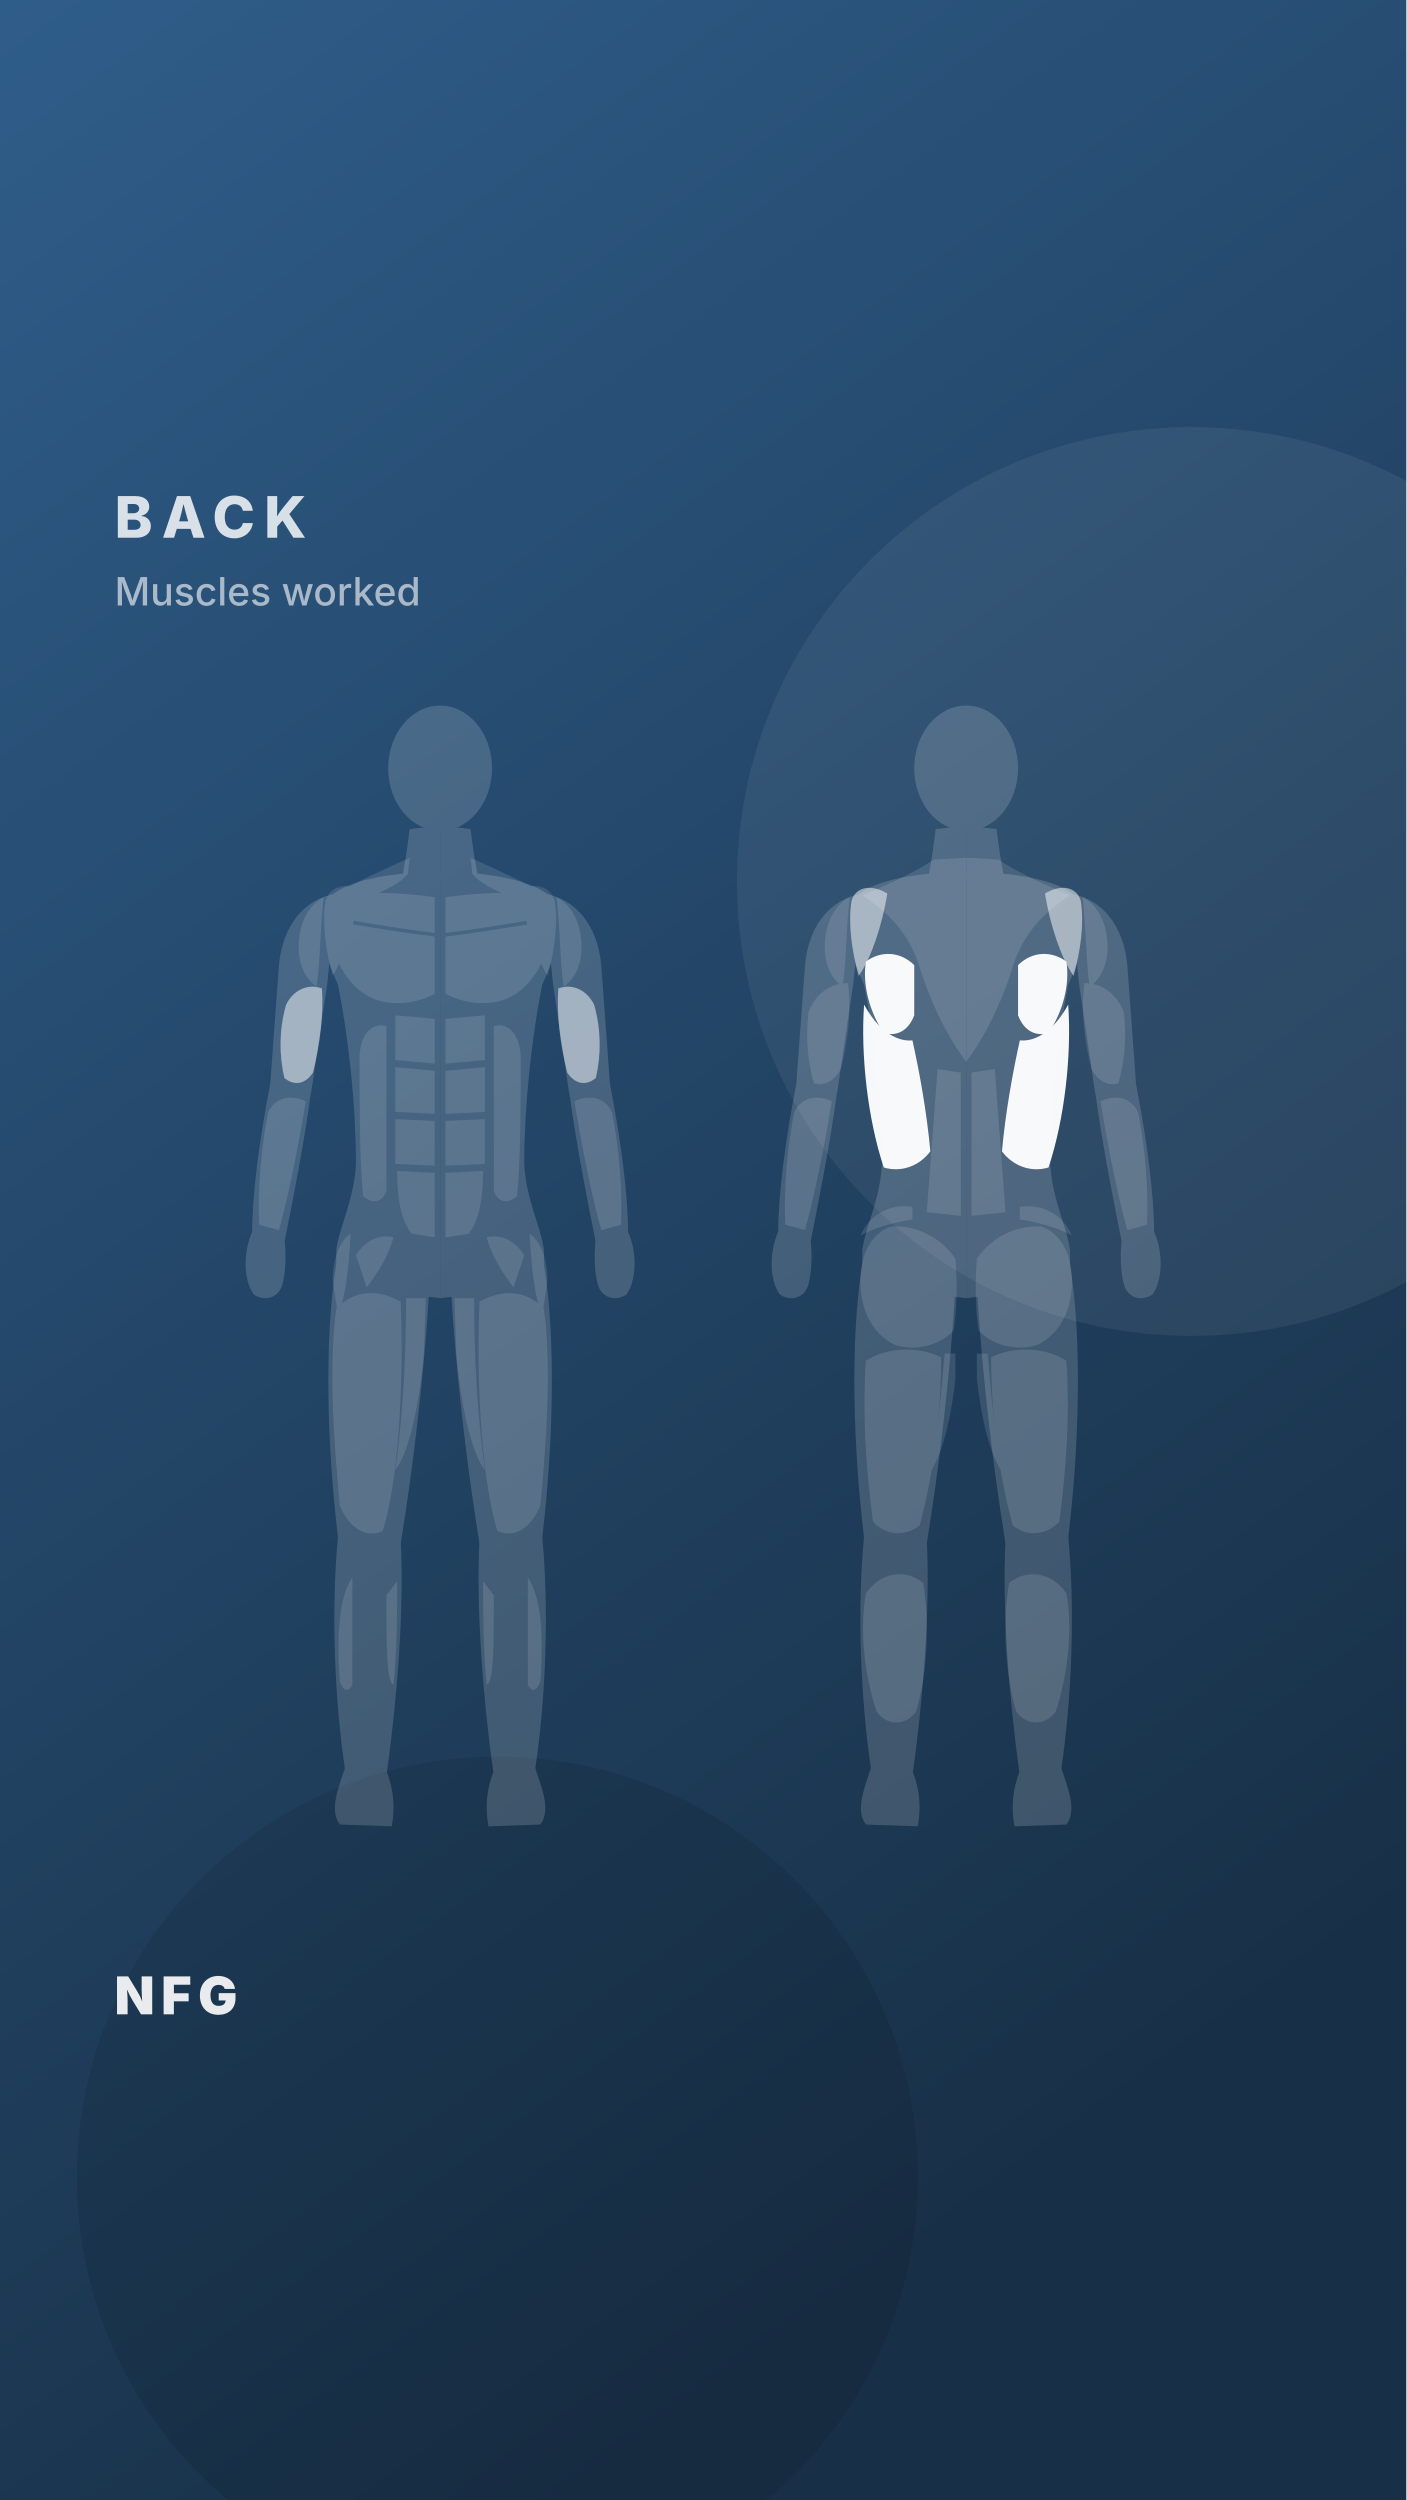
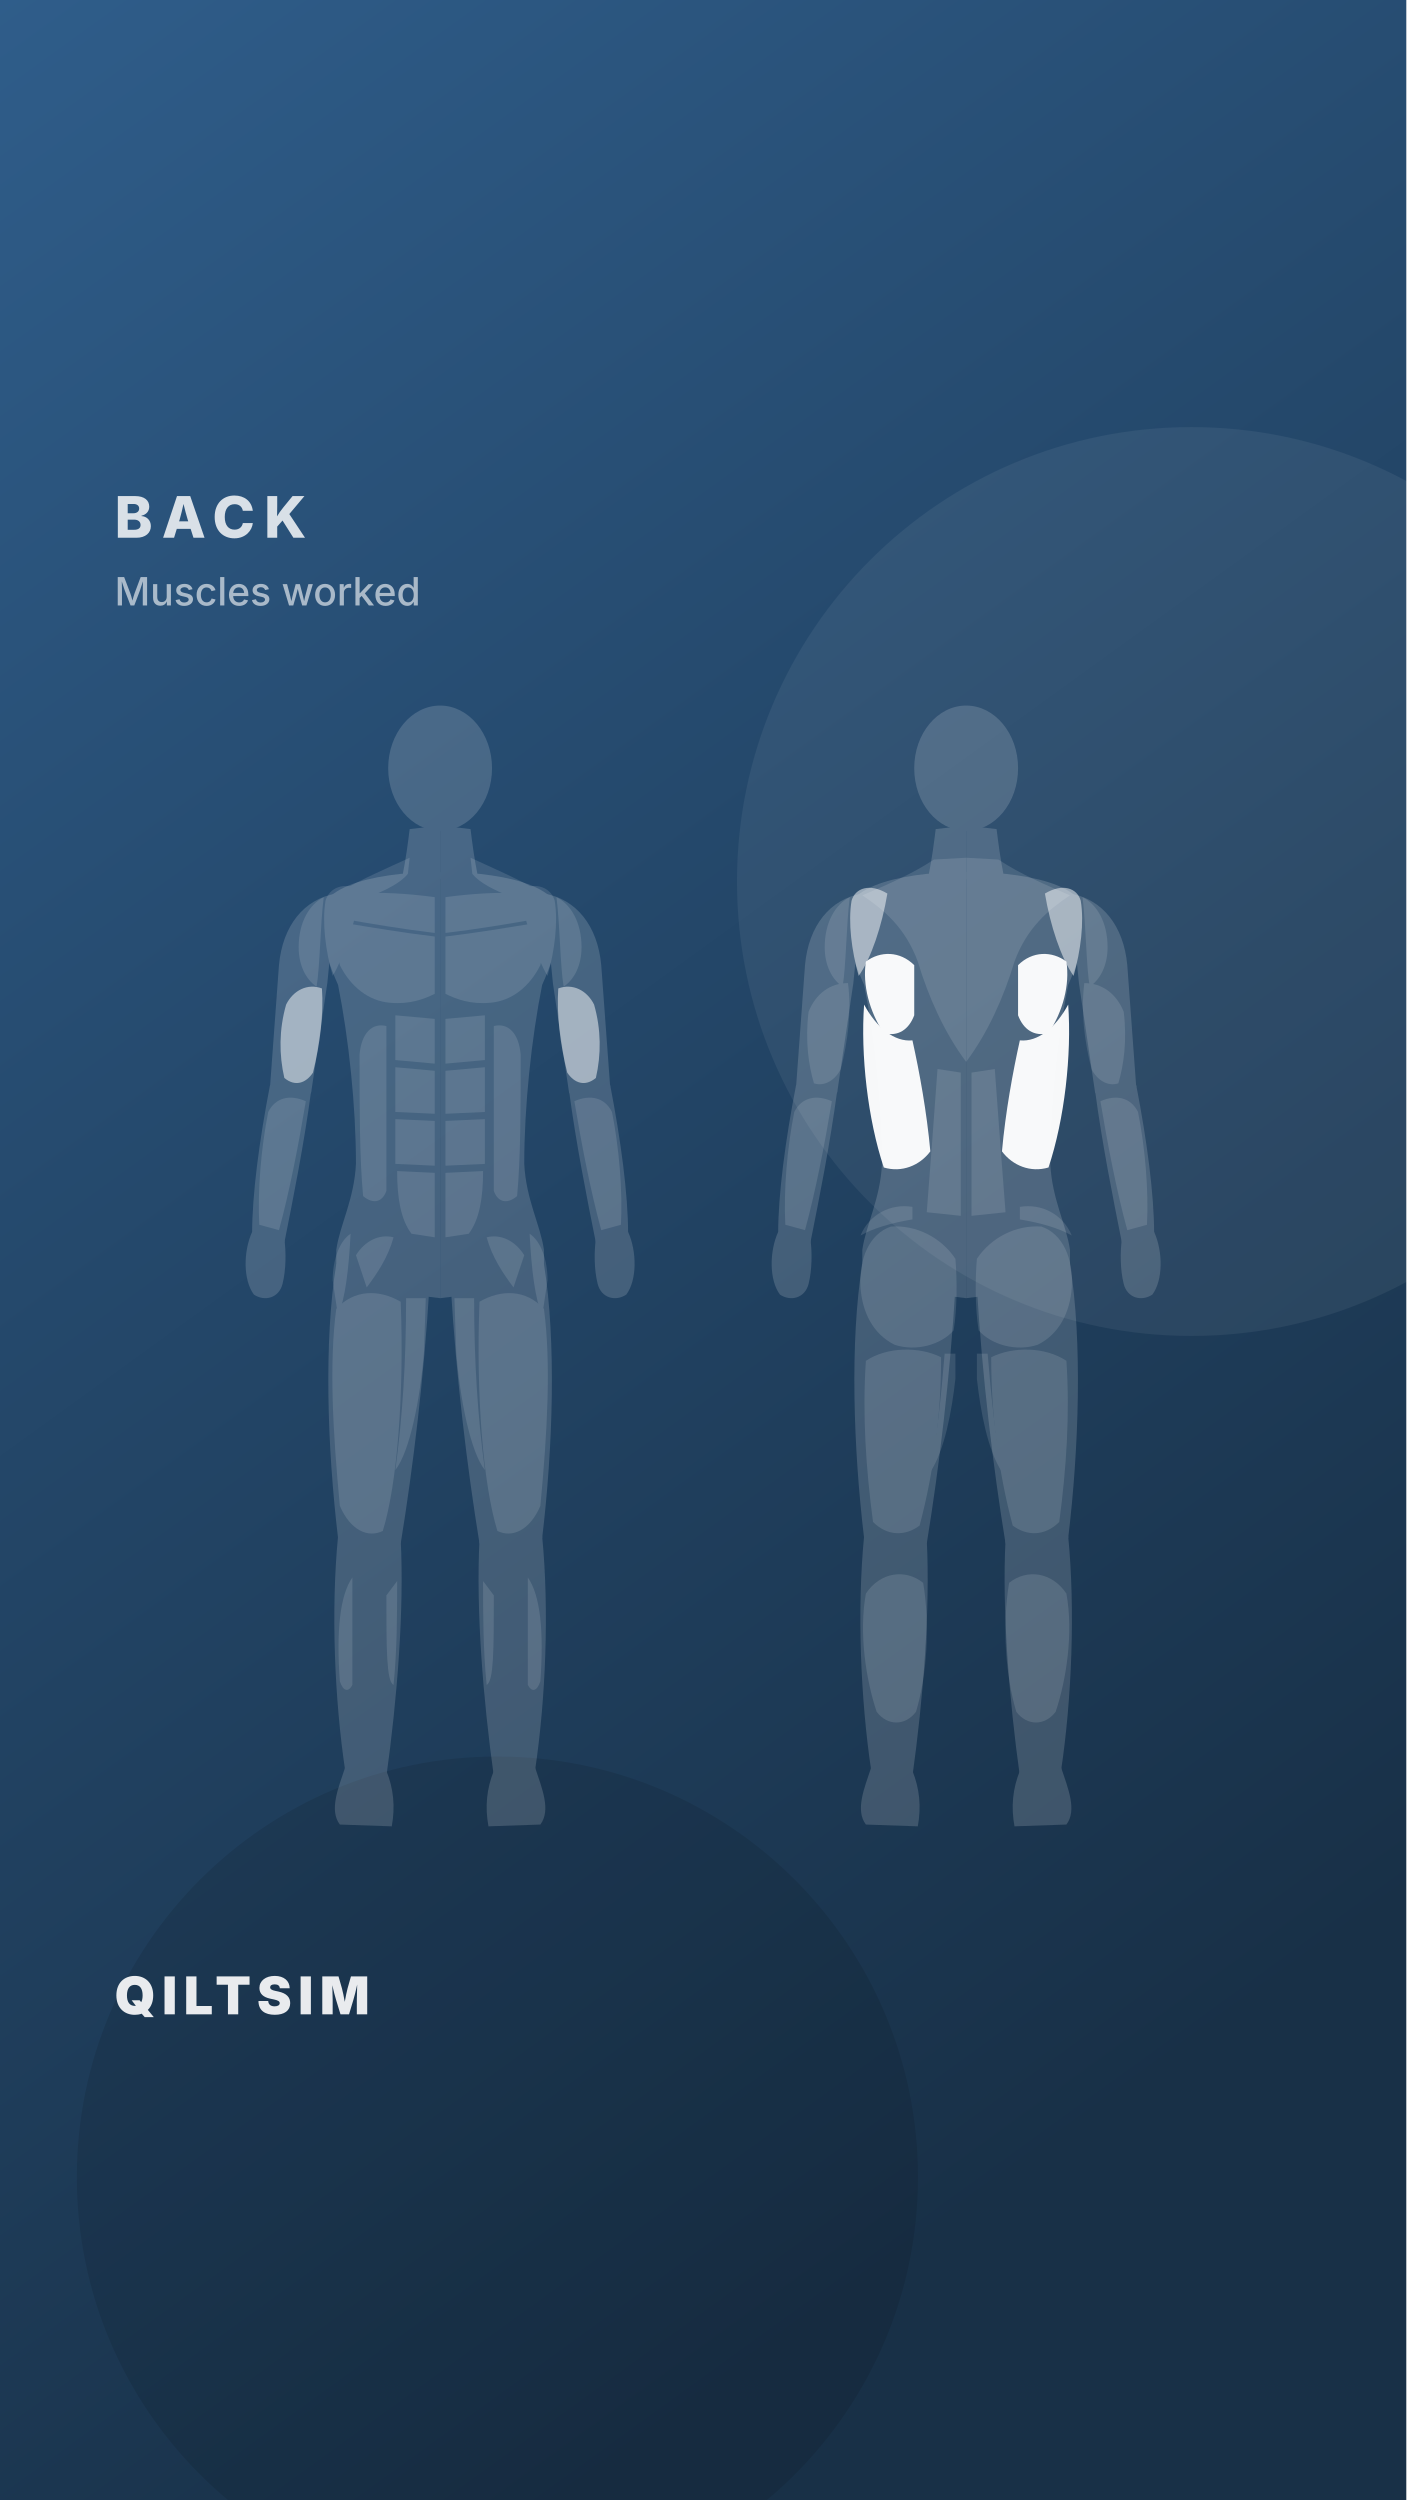
<svg xmlns="http://www.w3.org/2000/svg" viewBox="0 0 1080 1920" width="1080" height="1920" role="img" aria-label="Chest-Supported Dumbbell Row: muscles worked">
  <defs>
    <linearGradient id="bg" x1="0" y1="0" x2="0.4" y2="1">
      <stop offset="0" stop-color="#2F5D8A" />
      <stop offset="1" stop-color="#183047" />
    </linearGradient>
  </defs>
  <rect width="1080" height="1920" fill="url(#bg)" />
  <circle cx="915" cy="677" r="349" fill="#FFFFFF" fill-opacity="0.06" />
  <circle cx="382" cy="1672" r="323" fill="#000000" fill-opacity="0.10" />
  <g transform="translate(338.0,535.0) scale(1.375)">
    <g opacity="0.16">
      <ellipse cx="0" cy="40" rx="29" ry="35" fill="#FFFFFF" />
      <path d="M0,72 L17,74 C18,82 19,90 21,100 L0,102 Z" fill="#FFFFFF" />
      <path d="M0,72 L17,74 C18,82 19,90 21,100 L0,102 Z" fill="#FFFFFF" transform="scale(-1,1)" />
      <path d="M0,98 L22,99 C40,101 55,105 63,113 C70,121 66,141 57,161 C51,191 47,229 47,261 C48,281 56,295 58,309 L58,322 C40,330 18,334 0,336 Z" fill="#FFFFFF" />
      <path d="M0,98 L22,99 C40,101 55,105 63,113 C70,121 66,141 57,161 C51,191 47,229 47,261 C48,281 56,295 58,309 L58,322 C40,330 18,334 0,336 Z" fill="#FFFFFF" transform="scale(-1,1)" />
      <path d="M58,110 C76,113 88,128 90,150 L95,218 C91,227 77,229 72,221 L63,160 Z" fill="#FFFFFF" />
      <path d="M58,110 C76,113 88,128 90,150 L95,218 C91,227 77,229 72,221 L63,160 Z" fill="#FFFFFF" transform="scale(-1,1)" />
      <path d="M72,220 L95,217 C101,248 105,278 105,300 L87,305 C82,280 76,250 72,220 Z" fill="#FFFFFF" />
      <path d="M72,220 L95,217 C101,248 105,278 105,300 L87,305 C82,280 76,250 72,220 Z" fill="#FFFFFF" transform="scale(-1,1)" />
      <path d="M87,303 L105,299 C110,310 110,326 104,334 C98,338 90,336 88,328 C86,320 86,310 87,303 Z" fill="#FFFFFF" />
      <path d="M87,303 L105,299 C110,310 110,326 104,334 C98,338 90,336 88,328 C86,320 86,310 87,303 Z" fill="#FFFFFF" transform="scale(-1,1)" />
      <path d="M6,330 L58,317 C65,360 63,420 57,470 L22,473 C15,430 9,380 6,330 Z" fill="#FFFFFF" />
      <path d="M6,330 L58,317 C65,360 63,420 57,470 L22,473 C15,430 9,380 6,330 Z" fill="#FFFFFF" transform="scale(-1,1)" />
      <path d="M22,471 L57,469 C61,510 59,560 53,600 L30,603 C24,560 20,510 22,471 Z" fill="#FFFFFF" />
      <path d="M22,471 L57,469 C61,510 59,560 53,600 L30,603 C24,560 20,510 22,471 Z" fill="#FFFFFF" transform="scale(-1,1)" />
      <path d="M30,600 L53,598 C57,610 62,622 56,630 L27,631 C25,620 26,610 30,600 Z" fill="#FFFFFF" />
      <path d="M30,600 L53,598 C57,610 62,622 56,630 L27,631 C25,620 26,610 30,600 Z" fill="#FFFFFF" transform="scale(-1,1)" />
    </g>
    <g opacity="0.12">
      <path d="M17,90 C30,96 44,102 56,109 L40,112 C30,108 22,104 18,99 Z" fill="#FFFFFF" />
      <path d="M17,90 C30,96 44,102 56,109 L40,112 C30,108 22,104 18,99 Z" fill="#FFFFFF" transform="scale(-1,1)" />
      <path d="M44,108 C54,103 62,107 64,114 C66,126 64,142 60,156 C54,146 48,128 44,108 Z" fill="#FFFFFF" />
      <path d="M44,108 C54,103 62,107 64,114 C66,126 64,142 60,156 C54,146 48,128 44,108 Z" fill="#FFFFFF" transform="scale(-1,1)" />
      <path d="M65,112 C73,116 79,126 79,140 C79,150 75,158 69,162 C67,150 67,128 65,112 Z" fill="#FFFFFF" />
      <path d="M65,112 C73,116 79,126 79,140 C79,150 75,158 69,162 C67,150 67,128 65,112 Z" fill="#FFFFFF" transform="scale(-1,1)" />
      <path d="M3,134 C20,132 38,129 56,126 C58,134 58,142 56,150 C50,162 40,170 28,171 C17,172 9,169 3,166 Z" fill="#FFFFFF" />
      <path d="M3,134 C20,132 38,129 56,126 C58,134 58,142 56,150 C50,162 40,170 28,171 C17,172 9,169 3,166 Z" fill="#FFFFFF" transform="scale(-1,1)" />
      <path d="M3,112 C18,110 34,109 46,110 C51,114 54,119 55,124 C38,127 20,130 3,132 Z" fill="#FFFFFF" />
      <path d="M3,112 C18,110 34,109 46,110 C51,114 54,119 55,124 C38,127 20,130 3,132 Z" fill="#FFFFFF" transform="scale(-1,1)" />
      <path d="M75,226 C84,222 92,224 96,232 C100,252 102,276 101,295 L90,298 C84,276 79,250 75,226 Z" fill="#FFFFFF" />
      <path d="M75,226 C84,222 92,224 96,232 C100,252 102,276 101,295 L90,298 C84,276 79,250 75,226 Z" fill="#FFFFFF" transform="scale(-1,1)" />
      <path d="M3,180 L25,178 L25,203 L3,205 Z" fill="#FFFFFF" />
      <path d="M3,180 L25,178 L25,203 L3,205 Z" fill="#FFFFFF" transform="scale(-1,1)" />
      <path d="M3,209 L25,207 L25,232 L3,233 Z" fill="#FFFFFF" />
      <path d="M3,209 L25,207 L25,232 L3,233 Z" fill="#FFFFFF" transform="scale(-1,1)" />
      <path d="M3,237 L25,236 L25,261 L3,262 Z" fill="#FFFFFF" />
      <path d="M3,237 L25,236 L25,261 L3,262 Z" fill="#FFFFFF" transform="scale(-1,1)" />
      <path d="M3,266 L24,265 C24,280 22,292 16,300 L3,302 Z" fill="#FFFFFF" />
      <path d="M3,266 L24,265 C24,280 22,292 16,300 L3,302 Z" fill="#FFFFFF" transform="scale(-1,1)" />
      <path d="M30,184 C38,182 44,188 45,200 C45,230 45,258 43,279 C37,284 32,282 30,276 C30,246 30,214 30,184 Z" fill="#FFFFFF" />
      <path d="M30,184 C38,182 44,188 45,200 C45,230 45,258 43,279 C37,284 32,282 30,276 C30,246 30,214 30,184 Z" fill="#FFFFFF" transform="scale(-1,1)" />
      <path d="M26,302 C34,300 42,304 47,312 L41,330 C35,322 29,313 26,302 Z" fill="#FFFFFF" />
      <path d="M26,302 C34,300 42,304 47,312 L41,330 C35,322 29,313 26,302 Z" fill="#FFFFFF" transform="scale(-1,1)" />
      <path d="M50,300 C56,304 60,314 60,326 L57,346 C53,336 51,320 50,300 Z" fill="#FFFFFF" />
      <path d="M50,300 C56,304 60,314 60,326 L57,346 C53,336 51,320 50,300 Z" fill="#FFFFFF" transform="scale(-1,1)" />
      <path d="M22,338 C34,331 48,331 58,342 C62,372 60,410 56,452 C50,466 40,470 32,466 C24,440 20,390 22,338 Z" fill="#FFFFFF" />
      <path d="M22,338 C34,331 48,331 58,342 C62,372 60,410 56,452 C50,466 40,470 32,466 C24,440 20,390 22,338 Z" fill="#FFFFFF" transform="scale(-1,1)" />
      <path d="M8,336 L19,336 C19,372 21,402 25,432 C17,422 11,392 9,366 Z" fill="#FFFFFF" />
      <path d="M8,336 L19,336 C19,372 21,402 25,432 C17,422 11,392 9,366 Z" fill="#FFFFFF" transform="scale(-1,1)" />
      <path d="M49,492 C56,502 58,522 56,550 C54,556 51,556 49,552 C49,530 49,512 49,492 Z" fill="#FFFFFF" />
      <path d="M49,492 C56,502 58,522 56,550 C54,556 51,556 49,552 C49,530 49,512 49,492 Z" fill="#FFFFFF" transform="scale(-1,1)" />
      <path d="M24,494 C24,512 24,532 26,552 C30,550 30,532 30,502 Z" fill="#FFFFFF" />
      <path d="M24,494 C24,512 24,532 26,552 C30,550 30,532 30,502 Z" fill="#FFFFFF" transform="scale(-1,1)" />
    </g>
    <g opacity="0.5">
      <path d="M66,163 C74,160 82,164 86,172 C90,186 90,200 87,213 C81,218 75,216 71,210 C67,194 65,177 66,163 Z" fill="#FFFFFF" />
      <path d="M66,163 C74,160 82,164 86,172 C90,186 90,200 87,213 C81,218 75,216 71,210 C67,194 65,177 66,163 Z" fill="#FFFFFF" transform="scale(-1,1)" />
    </g>
  </g>
  <g transform="translate(742.0,535.0) scale(1.375)">
    <g opacity="0.16">
      <ellipse cx="0" cy="40" rx="29" ry="35" fill="#FFFFFF" />
      <path d="M0,72 L17,74 C18,82 19,90 21,100 L0,102 Z" fill="#FFFFFF" />
      <path d="M0,72 L17,74 C18,82 19,90 21,100 L0,102 Z" fill="#FFFFFF" transform="scale(-1,1)" />
      <path d="M0,98 L22,99 C40,101 55,105 63,113 C70,121 66,141 57,161 C51,191 47,229 47,261 C48,281 56,295 58,309 L58,322 C40,330 18,334 0,336 Z" fill="#FFFFFF" />
      <path d="M0,98 L22,99 C40,101 55,105 63,113 C70,121 66,141 57,161 C51,191 47,229 47,261 C48,281 56,295 58,309 L58,322 C40,330 18,334 0,336 Z" fill="#FFFFFF" transform="scale(-1,1)" />
      <path d="M58,110 C76,113 88,128 90,150 L95,218 C91,227 77,229 72,221 L63,160 Z" fill="#FFFFFF" />
      <path d="M58,110 C76,113 88,128 90,150 L95,218 C91,227 77,229 72,221 L63,160 Z" fill="#FFFFFF" transform="scale(-1,1)" />
      <path d="M72,220 L95,217 C101,248 105,278 105,300 L87,305 C82,280 76,250 72,220 Z" fill="#FFFFFF" />
      <path d="M72,220 L95,217 C101,248 105,278 105,300 L87,305 C82,280 76,250 72,220 Z" fill="#FFFFFF" transform="scale(-1,1)" />
      <path d="M87,303 L105,299 C110,310 110,326 104,334 C98,338 90,336 88,328 C86,320 86,310 87,303 Z" fill="#FFFFFF" />
      <path d="M87,303 L105,299 C110,310 110,326 104,334 C98,338 90,336 88,328 C86,320 86,310 87,303 Z" fill="#FFFFFF" transform="scale(-1,1)" />
      <path d="M6,330 L58,317 C65,360 63,420 57,470 L22,473 C15,430 9,380 6,330 Z" fill="#FFFFFF" />
      <path d="M6,330 L58,317 C65,360 63,420 57,470 L22,473 C15,430 9,380 6,330 Z" fill="#FFFFFF" transform="scale(-1,1)" />
      <path d="M22,471 L57,469 C61,510 59,560 53,600 L30,603 C24,560 20,510 22,471 Z" fill="#FFFFFF" />
      <path d="M22,471 L57,469 C61,510 59,560 53,600 L30,603 C24,560 20,510 22,471 Z" fill="#FFFFFF" transform="scale(-1,1)" />
      <path d="M30,600 L53,598 C57,610 62,622 56,630 L27,631 C25,620 26,610 30,600 Z" fill="#FFFFFF" />
      <path d="M30,600 L53,598 C57,610 62,622 56,630 L27,631 C25,620 26,610 30,600 Z" fill="#FFFFFF" transform="scale(-1,1)" />
    </g>
    <g opacity="0.12">
      <path d="M0,90 L18,91 C30,99 44,105 58,111 C46,119 34,129 27,148 C21,168 12,188 0,204 Z" fill="#FFFFFF" />
      <path d="M0,90 L18,91 C30,99 44,105 58,111 C46,119 34,129 27,148 C21,168 12,188 0,204 Z" fill="#FFFFFF" transform="scale(-1,1)" />
      <path d="M65,112 C73,116 79,126 79,140 C79,150 75,158 69,162 C67,150 67,128 65,112 Z" fill="#FFFFFF" />
      <path d="M65,112 C73,116 79,126 79,140 C79,150 75,158 69,162 C67,150 67,128 65,112 Z" fill="#FFFFFF" transform="scale(-1,1)" />
      <path d="M3,210 L16,208 C18,236 20,262 22,288 L3,290 Z" fill="#FFFFFF" />
      <path d="M3,210 L16,208 C18,236 20,262 22,288 L3,290 Z" fill="#FFFFFF" transform="scale(-1,1)" />
      <path d="M66,160 C76,160 84,166 88,176 C90,192 88,206 85,216 C79,218 73,214 70,208 C66,192 64,176 66,160 Z" fill="#FFFFFF" />
      <path d="M66,160 C76,160 84,166 88,176 C90,192 88,206 85,216 C79,218 73,214 70,208 C66,192 64,176 66,160 Z" fill="#FFFFFF" transform="scale(-1,1)" />
      <path d="M75,226 C84,222 92,224 96,232 C100,252 102,276 101,295 L90,298 C84,276 79,250 75,226 Z" fill="#FFFFFF" />
      <path d="M75,226 C84,222 92,224 96,232 C100,252 102,276 101,295 L90,298 C84,276 79,250 75,226 Z" fill="#FFFFFF" transform="scale(-1,1)" />
      <path d="M30,285 C42,283 54,289 59,301 C52,297 42,294 30,292 Z" fill="#FFFFFF" />
      <path d="M30,285 C42,283 54,289 59,301 C52,297 42,294 30,292 Z" fill="#FFFFFF" transform="scale(-1,1)" />
      <path d="M6,314 C14,302 28,295 42,296 C54,300 60,314 59,330 C58,344 52,356 40,362 C28,366 14,362 7,354 C5,342 5,326 6,314 Z" fill="#FFFFFF" />
      <path d="M6,314 C14,302 28,295 42,296 C54,300 60,314 59,330 C58,344 52,356 40,362 C28,366 14,362 7,354 C5,342 5,326 6,314 Z" fill="#FFFFFF" transform="scale(-1,1)" />
      <path d="M14,369 C26,363 44,363 56,371 C58,401 56,431 52,461 C44,469 34,469 26,463 C18,433 14,401 14,369 Z" fill="#FFFFFF" />
      <path d="M14,369 C26,363 44,363 56,371 C58,401 56,431 52,461 C44,469 34,469 26,463 C18,433 14,401 14,369 Z" fill="#FFFFFF" transform="scale(-1,1)" />
      <path d="M6,367 L12,367 C14,391 16,411 20,433 C12,421 8,399 6,381 Z" fill="#FFFFFF" />
      <path d="M6,367 L12,367 C14,391 16,411 20,433 C12,421 8,399 6,381 Z" fill="#FFFFFF" transform="scale(-1,1)" />
      <path d="M24,495 C34,487 48,489 56,501 C60,523 56,549 50,567 C44,575 34,575 28,567 C22,547 20,519 24,495 Z" fill="#FFFFFF" />
      <path d="M24,495 C34,487 48,489 56,501 C60,523 56,549 50,567 C44,575 34,575 28,567 C22,547 20,519 24,495 Z" fill="#FFFFFF" transform="scale(-1,1)" />
    </g>
    <g opacity="0.5">
      <path d="M44,110 C54,104 62,107 64,114 C66,126 64,142 60,156 C53,146 47,128 44,110 Z" fill="#FFFFFF" />
      <path d="M44,110 C54,104 62,107 64,114 C66,126 64,142 60,156 C53,146 47,128 44,110 Z" fill="#FFFFFF" transform="scale(-1,1)" />
    </g>
    <g opacity="0.96">
      <path d="M29,150 C37,142 48,142 56,148 C58,161 54,176 46,188 C38,190 32,186 29,178 Z" fill="#FFFFFF" />
      <path d="M29,150 C37,142 48,142 56,148 C58,161 54,176 46,188 C38,190 32,186 29,178 Z" fill="#FFFFFF" transform="scale(-1,1)" />
      <path d="M30,192 C40,193 50,185 57,172 C59,200 55,236 46,263 C36,266 26,262 20,254 C22,232 26,210 30,192 Z" fill="#FFFFFF" />
      <path d="M30,192 C40,193 50,185 57,172 C59,200 55,236 46,263 C36,266 26,262 20,254 C22,232 26,210 30,192 Z" fill="#FFFFFF" transform="scale(-1,1)" />
    </g>
  </g>
  <text x="88" y="413" fill="#FFFFFF" fill-opacity="0.82" font-family="Inter, 'Helvetica Neue', Helvetica, Arial, sans-serif" font-size="44" font-weight="800" letter-spacing="7">BACK</text>
  <text x="88" y="465" fill="#FFFFFF" fill-opacity="0.6" font-family="Inter, 'Helvetica Neue', Helvetica, Arial, sans-serif" font-size="30" font-weight="500">Muscles worked</text>
-   <text x="88" y="1547" fill="#FFFFFF" fill-opacity="0.9" font-family="Inter, 'Helvetica Neue', Helvetica, Arial, sans-serif" font-size="40" font-weight="900" letter-spacing="5">NFG</text>
+   <text x="88" y="1547" fill="#FFFFFF" fill-opacity="0.9" font-family="Inter, 'Helvetica Neue', Helvetica, Arial, sans-serif" font-size="40" font-weight="900" letter-spacing="5">QILTSIM</text>
</svg>
